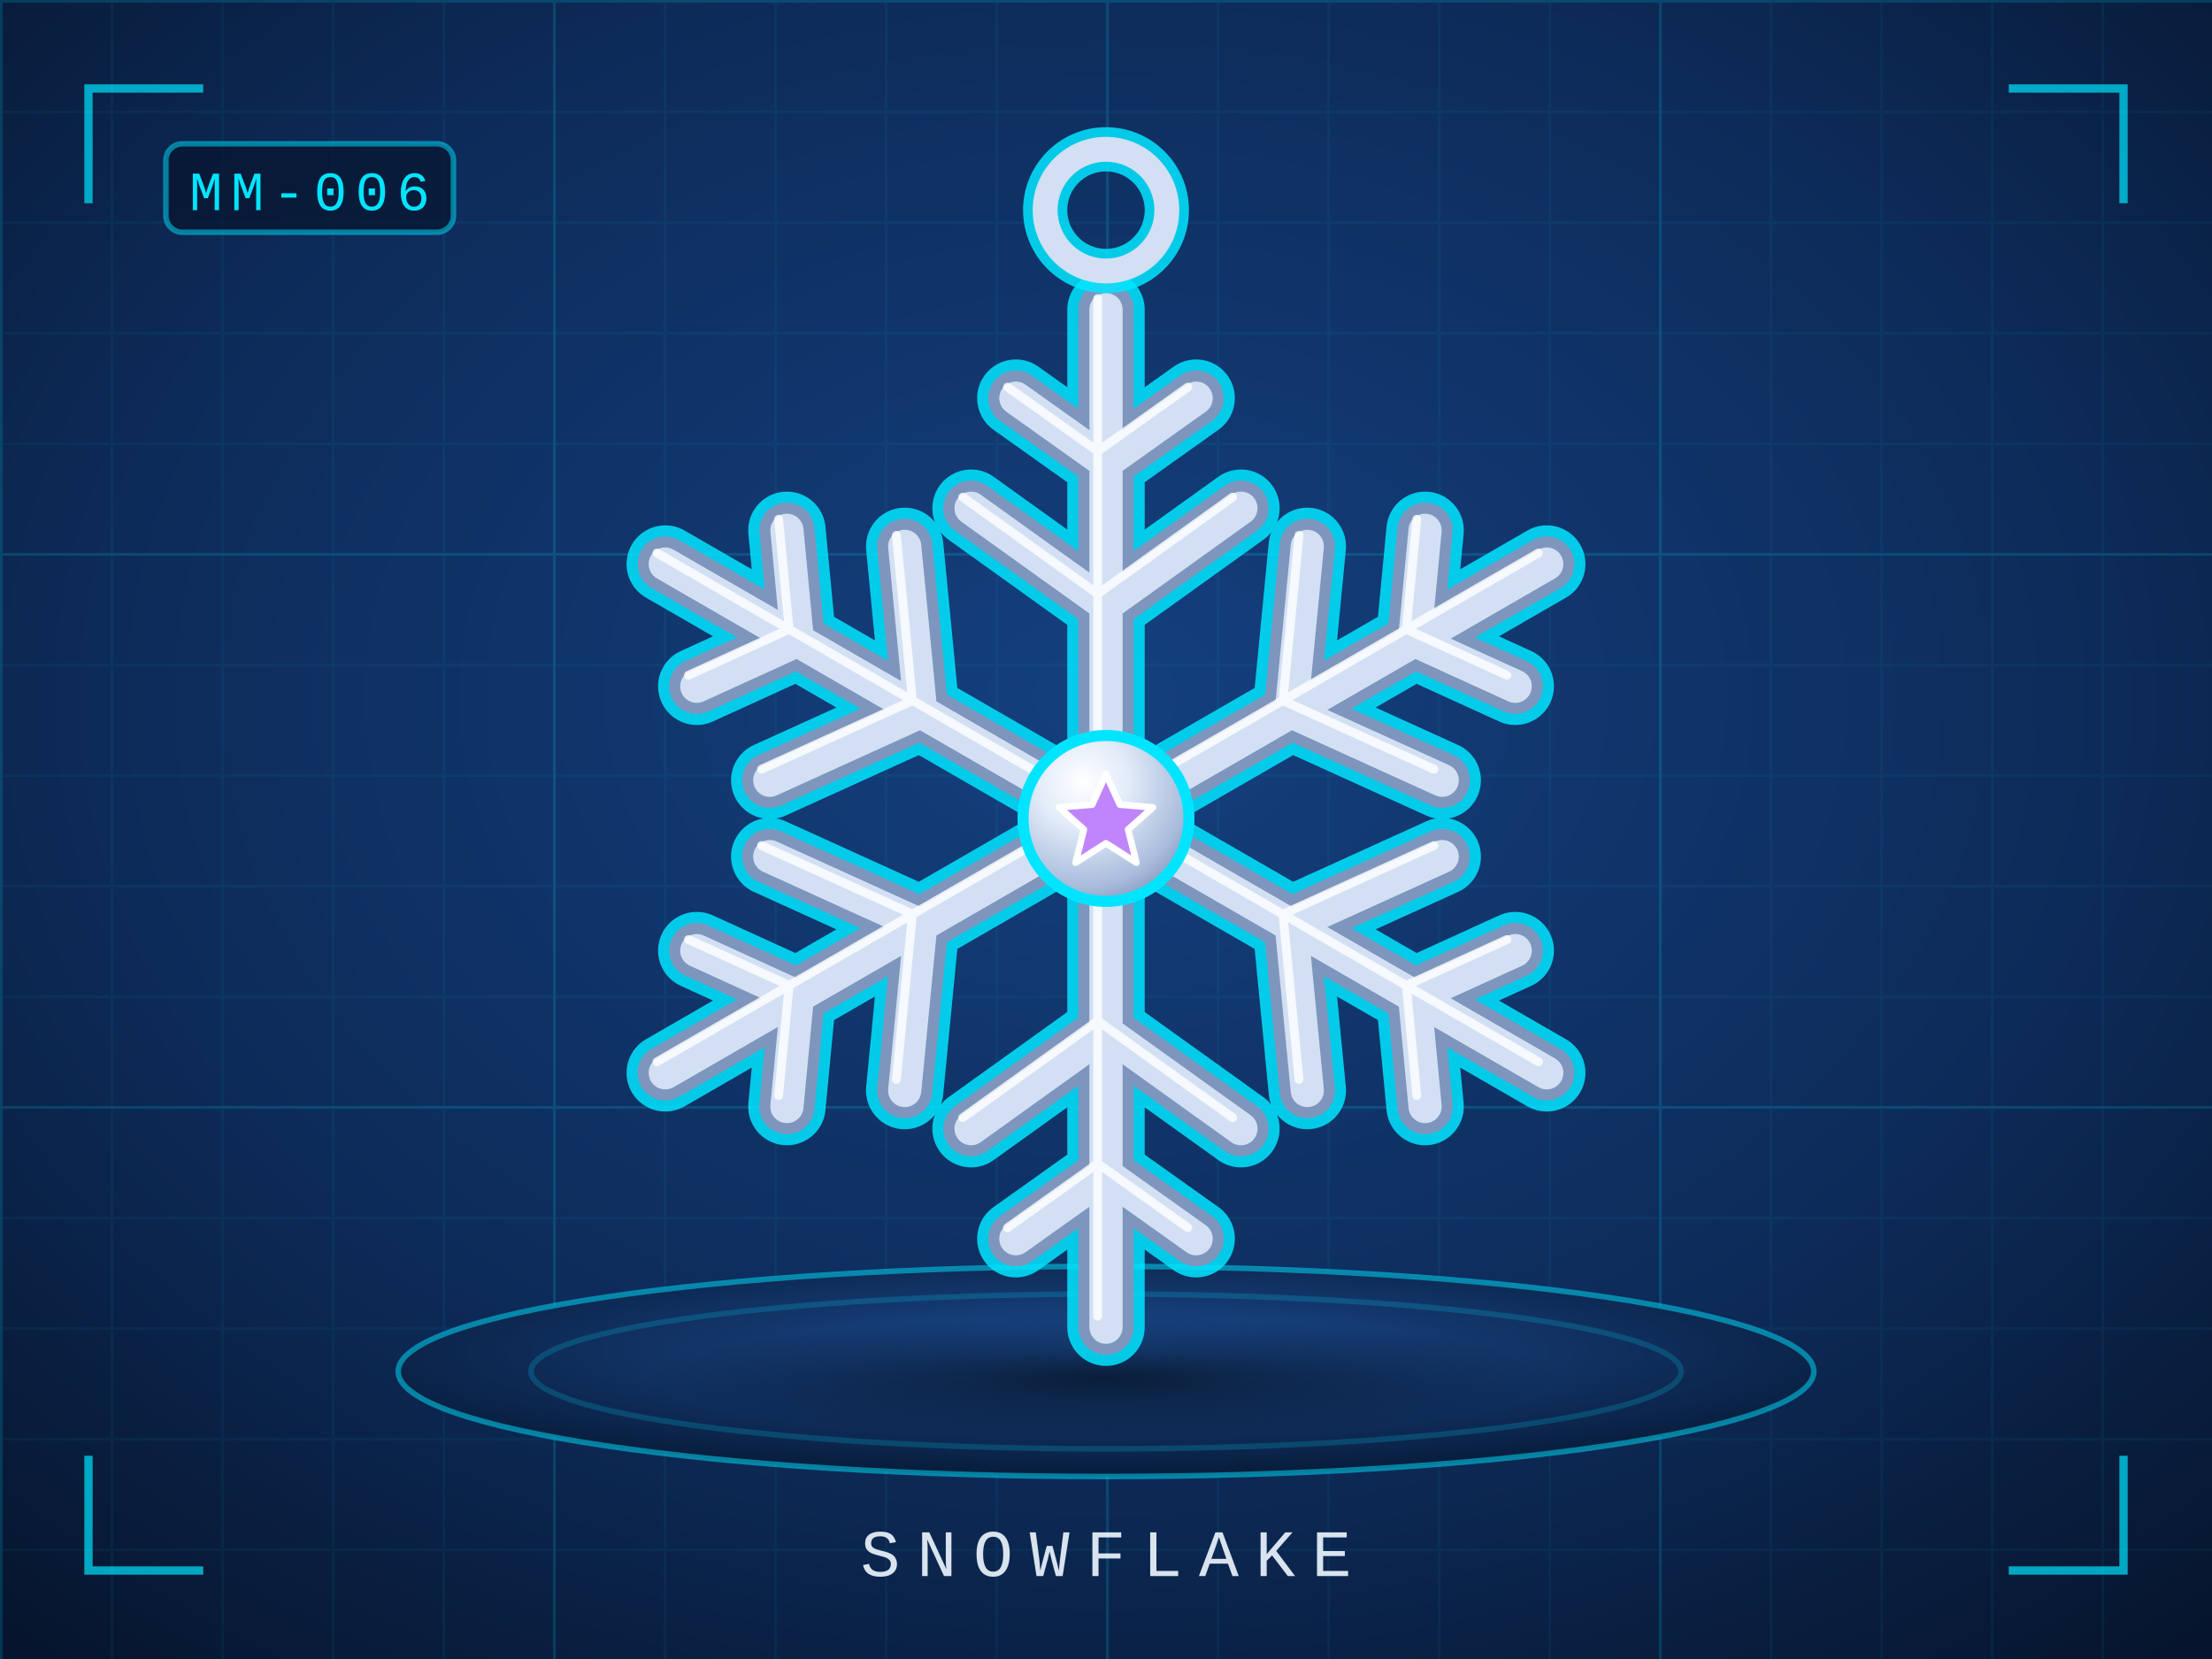
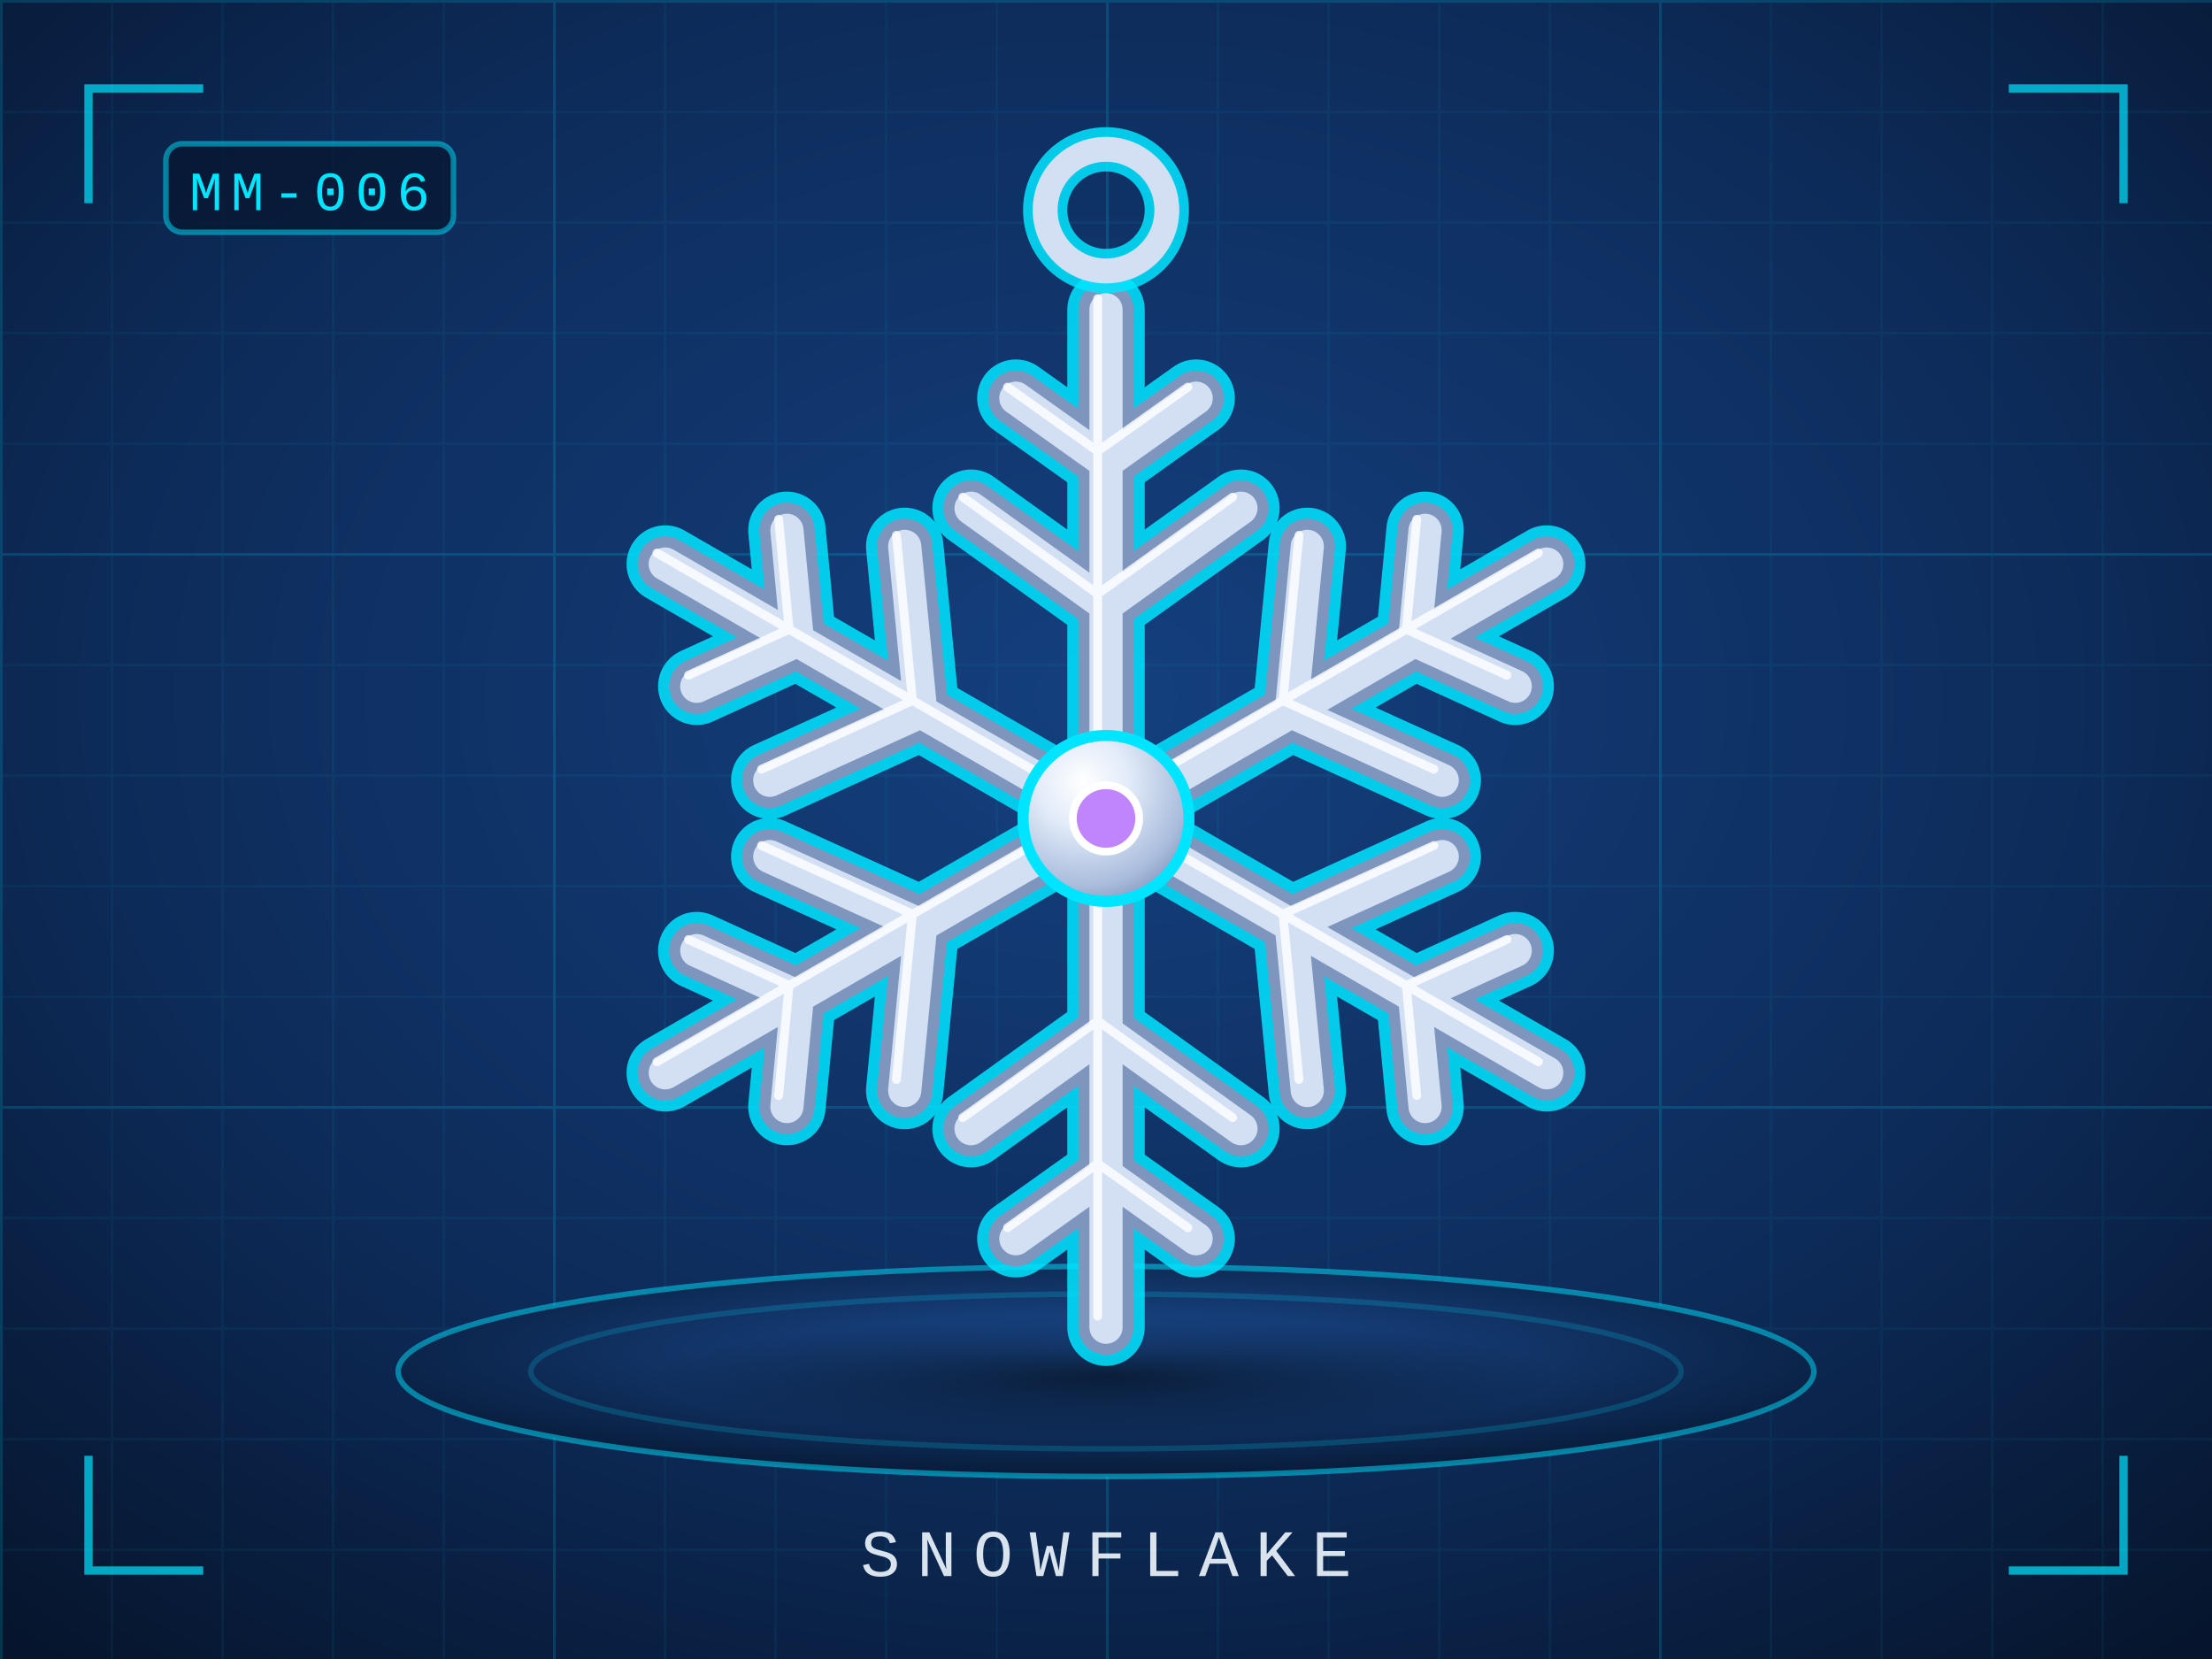
<svg xmlns="http://www.w3.org/2000/svg" viewBox="0 0 400 300">
  <defs>
    <radialGradient id="bg" cx="0.5" cy="0.42" r="0.75">
      <stop offset="0" stop-color="#14407f" />
      <stop offset="0.6" stop-color="#0d2b59" />
      <stop offset="1" stop-color="#06152d" />
    </radialGradient>
    <radialGradient id="plate" cx="0.5" cy="0.4" r="0.6">
      <stop offset="0" stop-color="#1b4c92" />
      <stop offset="1" stop-color="#081c3b" />
    </radialGradient>
    <radialGradient id="shadow" cx="0.5" cy="0.5" r="0.5">
      <stop offset="0" stop-color="#000" stop-opacity="0.55" />
      <stop offset="1" stop-color="#000" stop-opacity="0" />
    </radialGradient>
    <linearGradient id="gloss" x1="0" y1="0" x2="1" y2="1">
      <stop offset="0" stop-color="#fff" stop-opacity="0.75" />
      <stop offset="1" stop-color="#fff" stop-opacity="0" />
    </linearGradient>
    <radialGradient id="mat" cx="0.36" cy="0.28" r="0.9">
      <stop offset="0" stop-color="#ffffff" />
      <stop offset="0.3" stop-color="#e3ecf9" />
      <stop offset="0.7" stop-color="#a9bcdc" />
      <stop offset="1" stop-color="#667fa8" />
    </radialGradient>
    <radialGradient id="warm" cx="0.36" cy="0.28" r="0.9">
      <stop offset="0" stop-color="#ffe9cc" />
      <stop offset="0.3" stop-color="#fdba74" />
      <stop offset="0.7" stop-color="#e08a33" />
      <stop offset="1" stop-color="#9c5412" />
    </radialGradient>
    <radialGradient id="green" cx="0.36" cy="0.28" r="0.9">
      <stop offset="0" stop-color="#e6ffef" />
      <stop offset="0.3" stop-color="#bbf7d0" />
      <stop offset="0.7" stop-color="#6fd39a" />
      <stop offset="1" stop-color="#2f8a5c" />
    </radialGradient>
    <pattern id="gridMinor" width="20" height="20" patternUnits="userSpaceOnUse">
      <path d="M20 0H0V20" fill="none" stroke="#00e5ff" stroke-opacity="0.05" />
    </pattern>
    <pattern id="gridMajor" width="100" height="100" patternUnits="userSpaceOnUse">
      <path d="M100 0H0V100" fill="none" stroke="#00e5ff" stroke-opacity="0.12" />
    </pattern>
  </defs>
  <rect width="400" height="300" fill="url(#bg)" />
  <rect width="400" height="300" fill="url(#gridMinor)" />
  <rect width="400" height="300" fill="url(#gridMajor)" />
  <ellipse cx="200" cy="248" rx="128" ry="19" fill="url(#plate)" stroke="#00e5ff" stroke-opacity="0.5" />
  <ellipse cx="200" cy="248" rx="104" ry="14" fill="none" stroke="#00e5ff" stroke-opacity="0.18" />
  <ellipse cx="200" cy="249" rx="82" ry="11" fill="url(#shadow)" />
  <g fill="none" stroke-linecap="round" stroke-linejoin="round">
    <path d="M200 148L200.0 56.0M200.0 109.4l-24.4 -17.5M200.0 109.4l24.4 -17.5M200.0 83.6l-16.3 -11.6M200.0 83.6l16.3 -11.6M200 148L279.7 102.0M233.5 128.7l2.9 -29.9M233.5 128.7l27.3 12.4M255.8 115.8l1.9 -19.9M255.8 115.8l18.2 8.3M200 148L279.7 194.0M233.5 167.3l27.3 -12.4M233.5 167.3l2.9 29.9M255.8 180.2l18.2 -8.3M255.8 180.2l1.9 19.9M200 148L200.0 240.0M200.0 186.6l24.4 17.5M200.0 186.6l-24.4 17.5M200.0 212.4l16.3 11.6M200.0 212.4l-16.3 11.6M200 148L120.3 194.0M166.5 167.3l-2.9 29.9M166.5 167.3l-27.3 -12.4M144.2 180.2l-1.9 19.9M144.2 180.2l-18.2 -8.3M200 148L120.3 102.0M166.5 128.7l-27.3 12.4M166.5 128.7l-2.9 -29.9M144.2 115.8l-18.2 8.3M144.2 115.8l-1.9 -19.9" stroke="#00e5ff" stroke-width="14" stroke-opacity="0.85" />
    <path d="M200 148L200.0 56.0M200.0 109.4l-24.4 -17.5M200.0 109.4l24.4 -17.5M200.0 83.6l-16.3 -11.6M200.0 83.6l16.3 -11.6M200 148L279.7 102.0M233.5 128.7l2.9 -29.9M233.5 128.7l27.3 12.4M255.8 115.8l1.9 -19.9M255.8 115.8l18.2 8.3M200 148L279.7 194.0M233.5 167.3l27.3 -12.4M233.5 167.3l2.9 29.9M255.8 180.2l18.2 -8.3M255.8 180.2l1.9 19.9M200 148L200.0 240.0M200.0 186.6l24.4 17.5M200.0 186.6l-24.4 17.5M200.0 212.4l16.3 11.6M200.0 212.4l-16.3 11.6M200 148L120.3 194.0M166.5 167.3l-2.9 29.9M166.5 167.3l-27.3 -12.4M144.2 180.2l-1.9 19.9M144.2 180.2l-18.2 -8.3M200 148L120.3 102.0M166.5 128.7l-27.3 12.4M166.5 128.7l-2.9 -29.9M144.2 115.8l-18.2 8.3M144.2 115.8l-1.9 -19.9" stroke="#7e96bd" stroke-width="10" />
    <path d="M200 148L200.0 56.0M200.0 109.4l-24.4 -17.5M200.0 109.4l24.4 -17.5M200.0 83.6l-16.3 -11.6M200.0 83.6l16.3 -11.6M200 148L279.7 102.0M233.5 128.7l2.9 -29.9M233.5 128.7l27.3 12.4M255.8 115.8l1.9 -19.9M255.8 115.8l18.2 8.3M200 148L279.7 194.0M233.5 167.3l27.3 -12.4M233.5 167.3l2.9 29.9M255.8 180.2l18.2 -8.3M255.8 180.2l1.9 19.9M200 148L200.0 240.0M200.0 186.6l24.4 17.5M200.0 186.6l-24.4 17.5M200.0 212.4l16.3 11.6M200.0 212.4l-16.3 11.6M200 148L120.3 194.0M166.5 167.3l-2.9 29.9M166.5 167.3l-27.3 -12.4M144.2 180.2l-1.9 19.9M144.2 180.2l-18.2 -8.3M200 148L120.3 102.0M166.5 128.7l-27.3 12.4M166.5 128.7l-2.9 -29.9M144.2 115.8l-18.2 8.3M144.2 115.8l-1.9 -19.9" stroke="#d3e0f4" stroke-width="6" />
    <path d="M200 148L200.0 56.0M200.0 109.4l-24.4 -17.5M200.0 109.4l24.4 -17.5M200.0 83.6l-16.3 -11.6M200.0 83.6l16.3 -11.6M200 148L279.7 102.0M233.5 128.7l2.9 -29.9M233.5 128.7l27.3 12.4M255.8 115.8l1.9 -19.9M255.8 115.8l18.2 8.3M200 148L279.7 194.0M233.5 167.3l27.3 -12.4M233.5 167.3l2.9 29.9M255.8 180.2l18.2 -8.3M255.8 180.2l1.9 19.9M200 148L200.0 240.0M200.0 186.6l24.4 17.5M200.0 186.6l-24.4 17.5M200.0 212.4l16.3 11.6M200.0 212.4l-16.3 11.6M200 148L120.3 194.0M166.5 167.3l-2.9 29.9M166.5 167.3l-27.3 -12.4M144.2 180.2l-1.9 19.9M144.2 180.2l-18.2 -8.3M200 148L120.3 102.0M166.5 128.7l-27.3 12.4M166.5 128.7l-2.9 -29.9M144.2 115.8l-18.2 8.3M144.2 115.8l-1.9 -19.9" stroke="#fff" stroke-width="1.6" stroke-opacity="0.8" transform="translate(-1.5 -2)" />
  </g>
  <circle cx="200" cy="38" r="11" fill="none" stroke="#00e5ff" stroke-width="8" stroke-opacity="0.85" />
  <circle cx="200" cy="38" r="11" fill="none" stroke="#d3e0f4" stroke-width="4.5" />
  <circle cx="200" cy="148" r="15" fill="url(#mat)" stroke="#00e5ff" stroke-width="2" stroke-linejoin="round" />
-   <path transform="translate(200 148) scale(0.5)" d="M0 -16L5 -5L17 -4L8 4L11 16L0 9L-11 16L-8 4L-17 -4L-5 -5Z" fill="#c084fc" stroke="#fff" stroke-width="2.4" stroke-linejoin="round" />
+   <circle cx="200" cy="148" r="6" fill="#c084fc" stroke="#fff" stroke-width="1.4" />
  <g fill="none" stroke="#00e5ff" stroke-width="1.5" stroke-opacity="0.7" stroke-linecap="square">
    <path d="M16 36V16H36M364 16H384V36M16 264V284H36M384 264V284H364" />
  </g>
  <rect x="30" y="26" width="52" height="16" rx="3" fill="#06152d" fill-opacity="0.7" stroke="#00e5ff" stroke-opacity="0.5" />
  <text x="56" y="38" text-anchor="middle" font-family="Courier New, monospace" font-size="10" fill="#00e5ff" letter-spacing="1.5">MM-006</text>
  <text x="200" y="285" text-anchor="middle" font-family="Courier New, monospace" font-size="12" fill="#eef7ff" fill-opacity="0.9" letter-spacing="3">SNOWFLAKE</text>
</svg>
